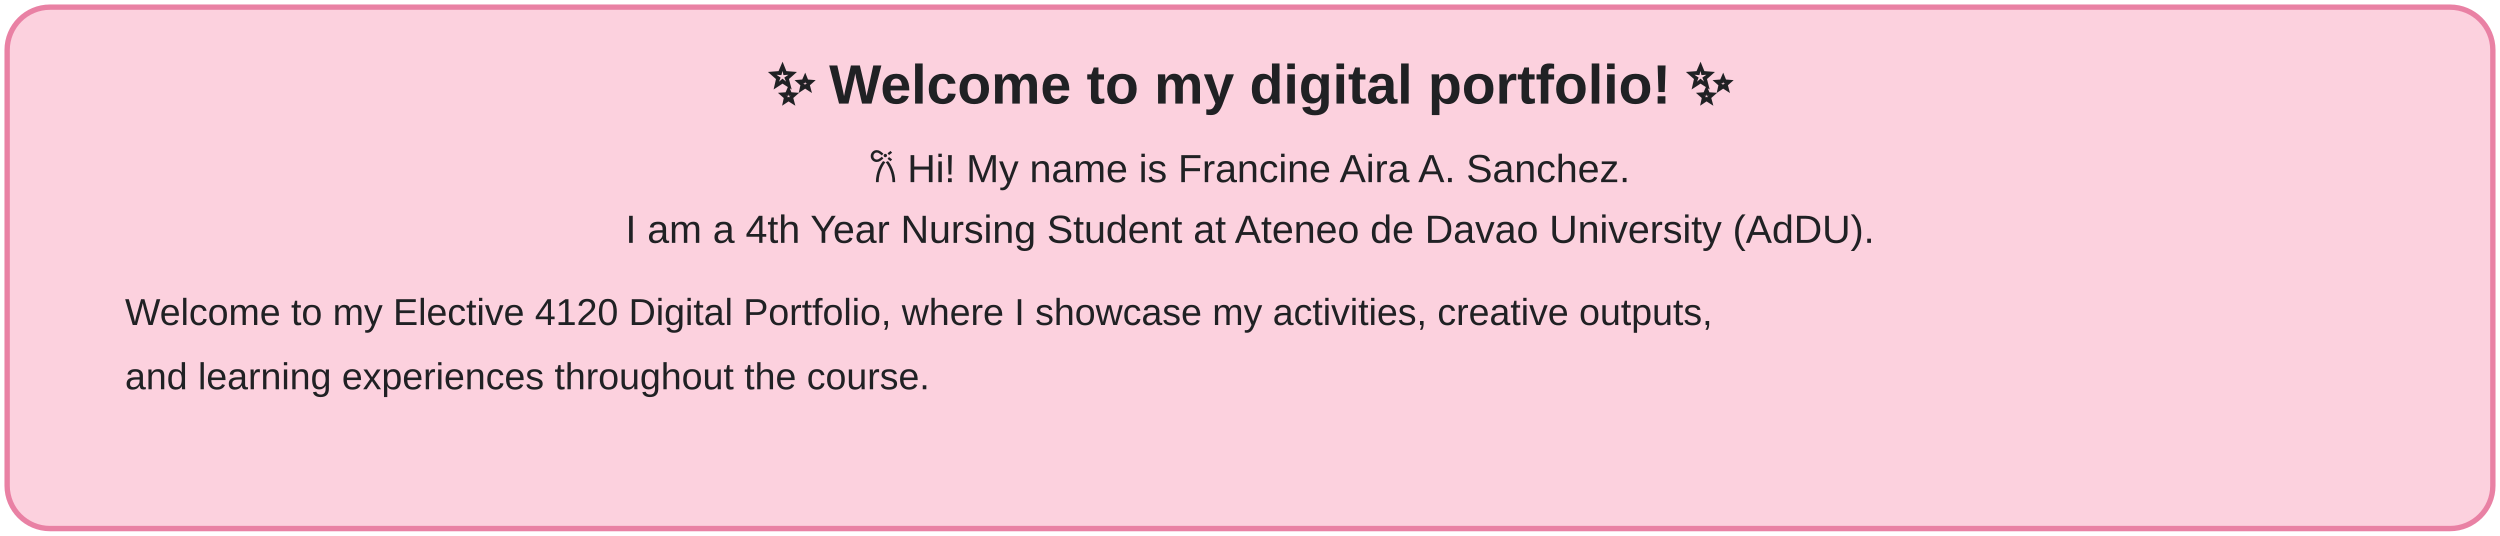
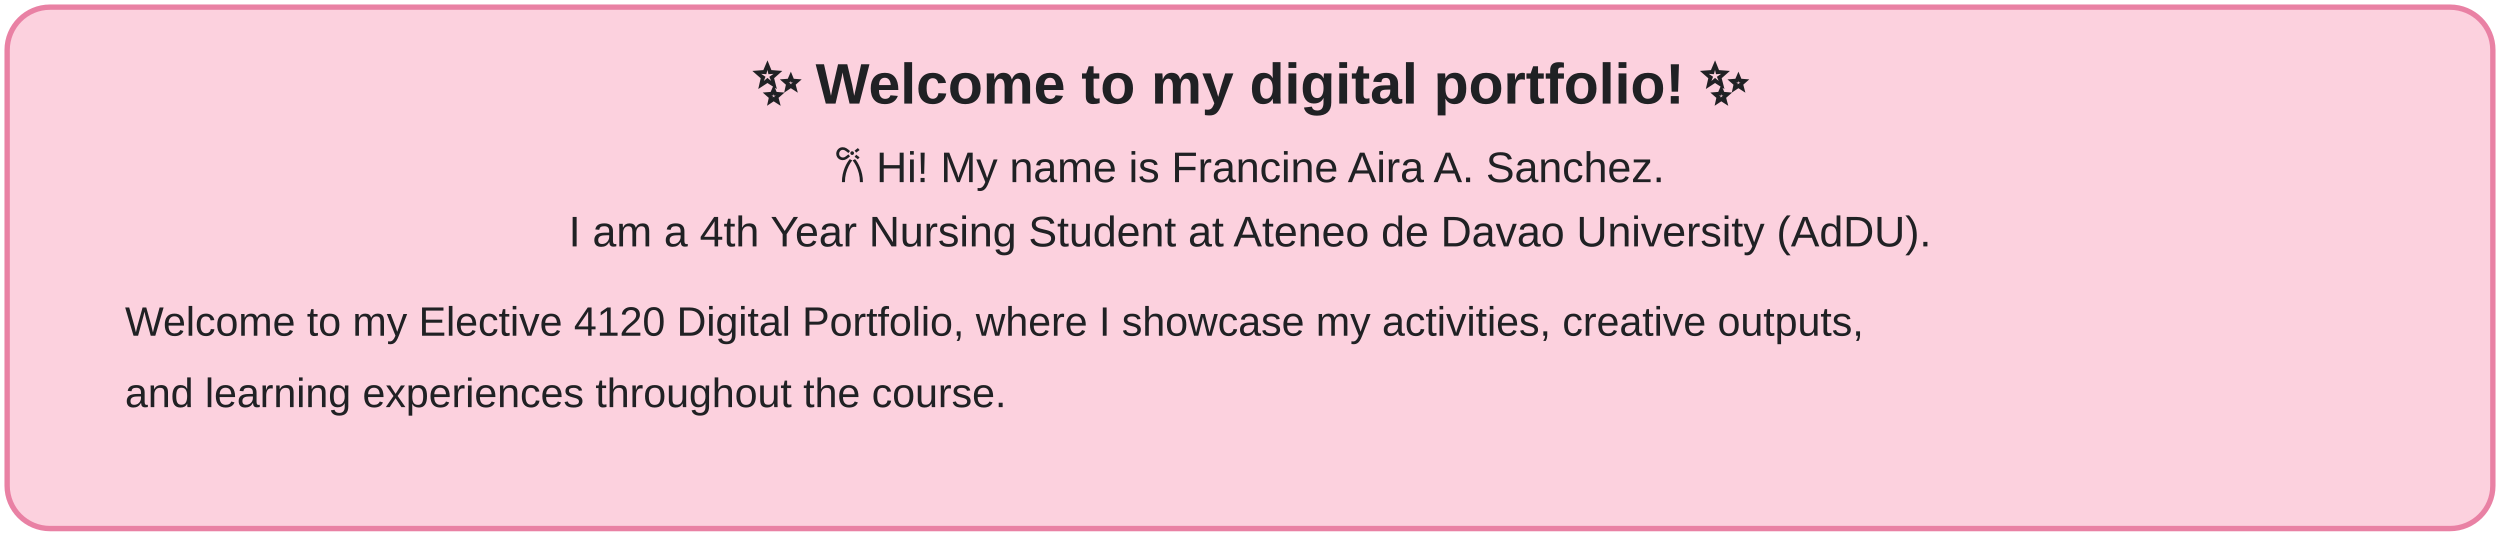
<svg xmlns="http://www.w3.org/2000/svg" width="1400" height="300" viewBox="0 0 1400 300">
  <rect x="4" y="4" width="1392" height="292" rx="24" fill="#FCD1DE" stroke="#E981A4" stroke-width="3" />
-   <text x="700" y="58" text-anchor="middle" font-family="Arial, sans-serif" font-size="31" font-weight="700" fill="#202124">✨ Welcome to my digital portfolio! ✨</text>
-   <text x="700" y="102" text-anchor="middle" font-family="Arial, sans-serif" font-size="22" fill="#202124">𐙚 Hi! My name is Francine Aira A. Sanchez.</text>
-   <text x="700" y="136" text-anchor="middle" font-family="Arial, sans-serif" font-size="22" fill="#202124">I am a 4th Year Nursing Student at Ateneo de Davao University (AdDU).</text>
-   <text x="70" y="182" font-family="Arial, sans-serif" font-size="21" fill="#202124" textLength="1260" lengthAdjust="spacing">Welcome to my Elective 4120 Digital Portfolio, where I showcase my activities, creative outputs,</text>
-   <text x="70" y="218" font-family="Arial, sans-serif" font-size="21" fill="#202124" textLength="1260" lengthAdjust="spacing">and learning experiences throughout the course.</text>
+   <text x="700" y="58" text-anchor="middle" font-family="Arial, sans-serif" font-size="32" font-weight="700" fill="#202124">✨ Welcome to my digital portfolio! ✨</text>
+   <text x="700" y="102" text-anchor="middle" font-family="Arial, sans-serif" font-size="24" fill="#202124">𐙚 Hi! My name is Francine Aira A. Sanchez.</text>
+   <text x="700" y="138" text-anchor="middle" font-family="Arial, sans-serif" font-size="24" fill="#202124">I am a 4th Year Nursing Student at Ateneo de Davao University (AdDU).</text>
+   <text x="70" y="188" font-family="Arial, sans-serif" font-size="23" fill="#202124" textLength="1260" lengthAdjust="spacingAndGlyphs">Welcome to my Elective 4120 Digital Portfolio, where I showcase my activities, creative outputs,</text>
+   <text x="70" y="228" font-family="Arial, sans-serif" font-size="23" fill="#202124" textLength="1260" lengthAdjust="spacingAndGlyphs">and learning experiences throughout the course.</text>
</svg>
